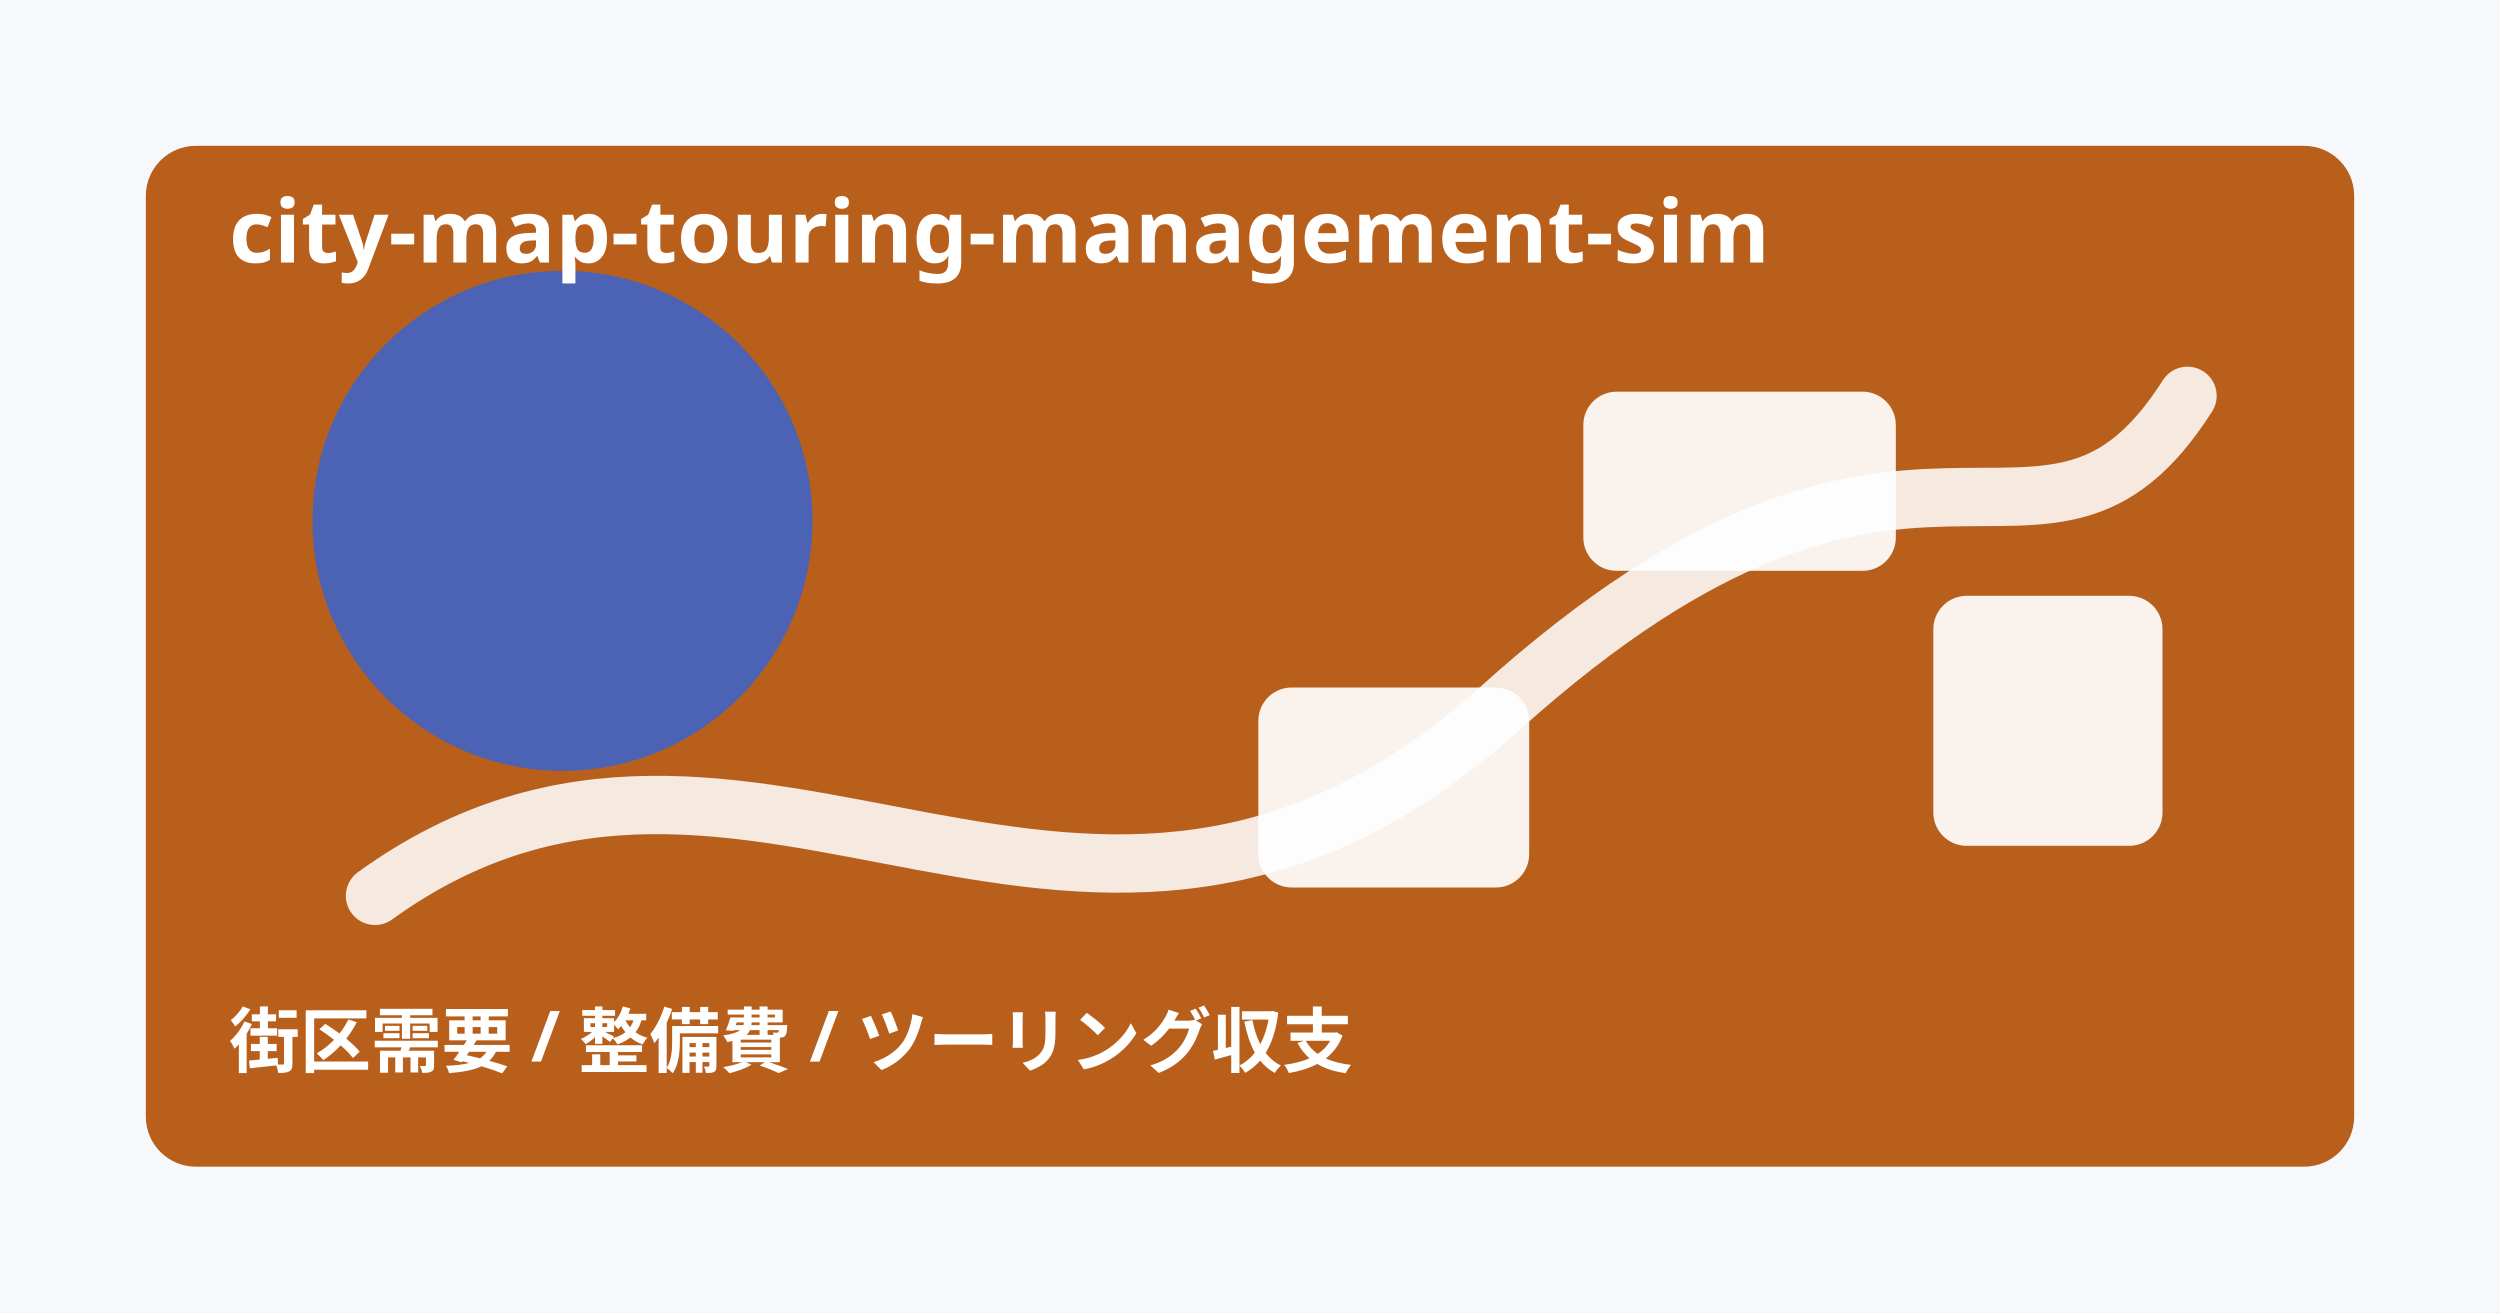
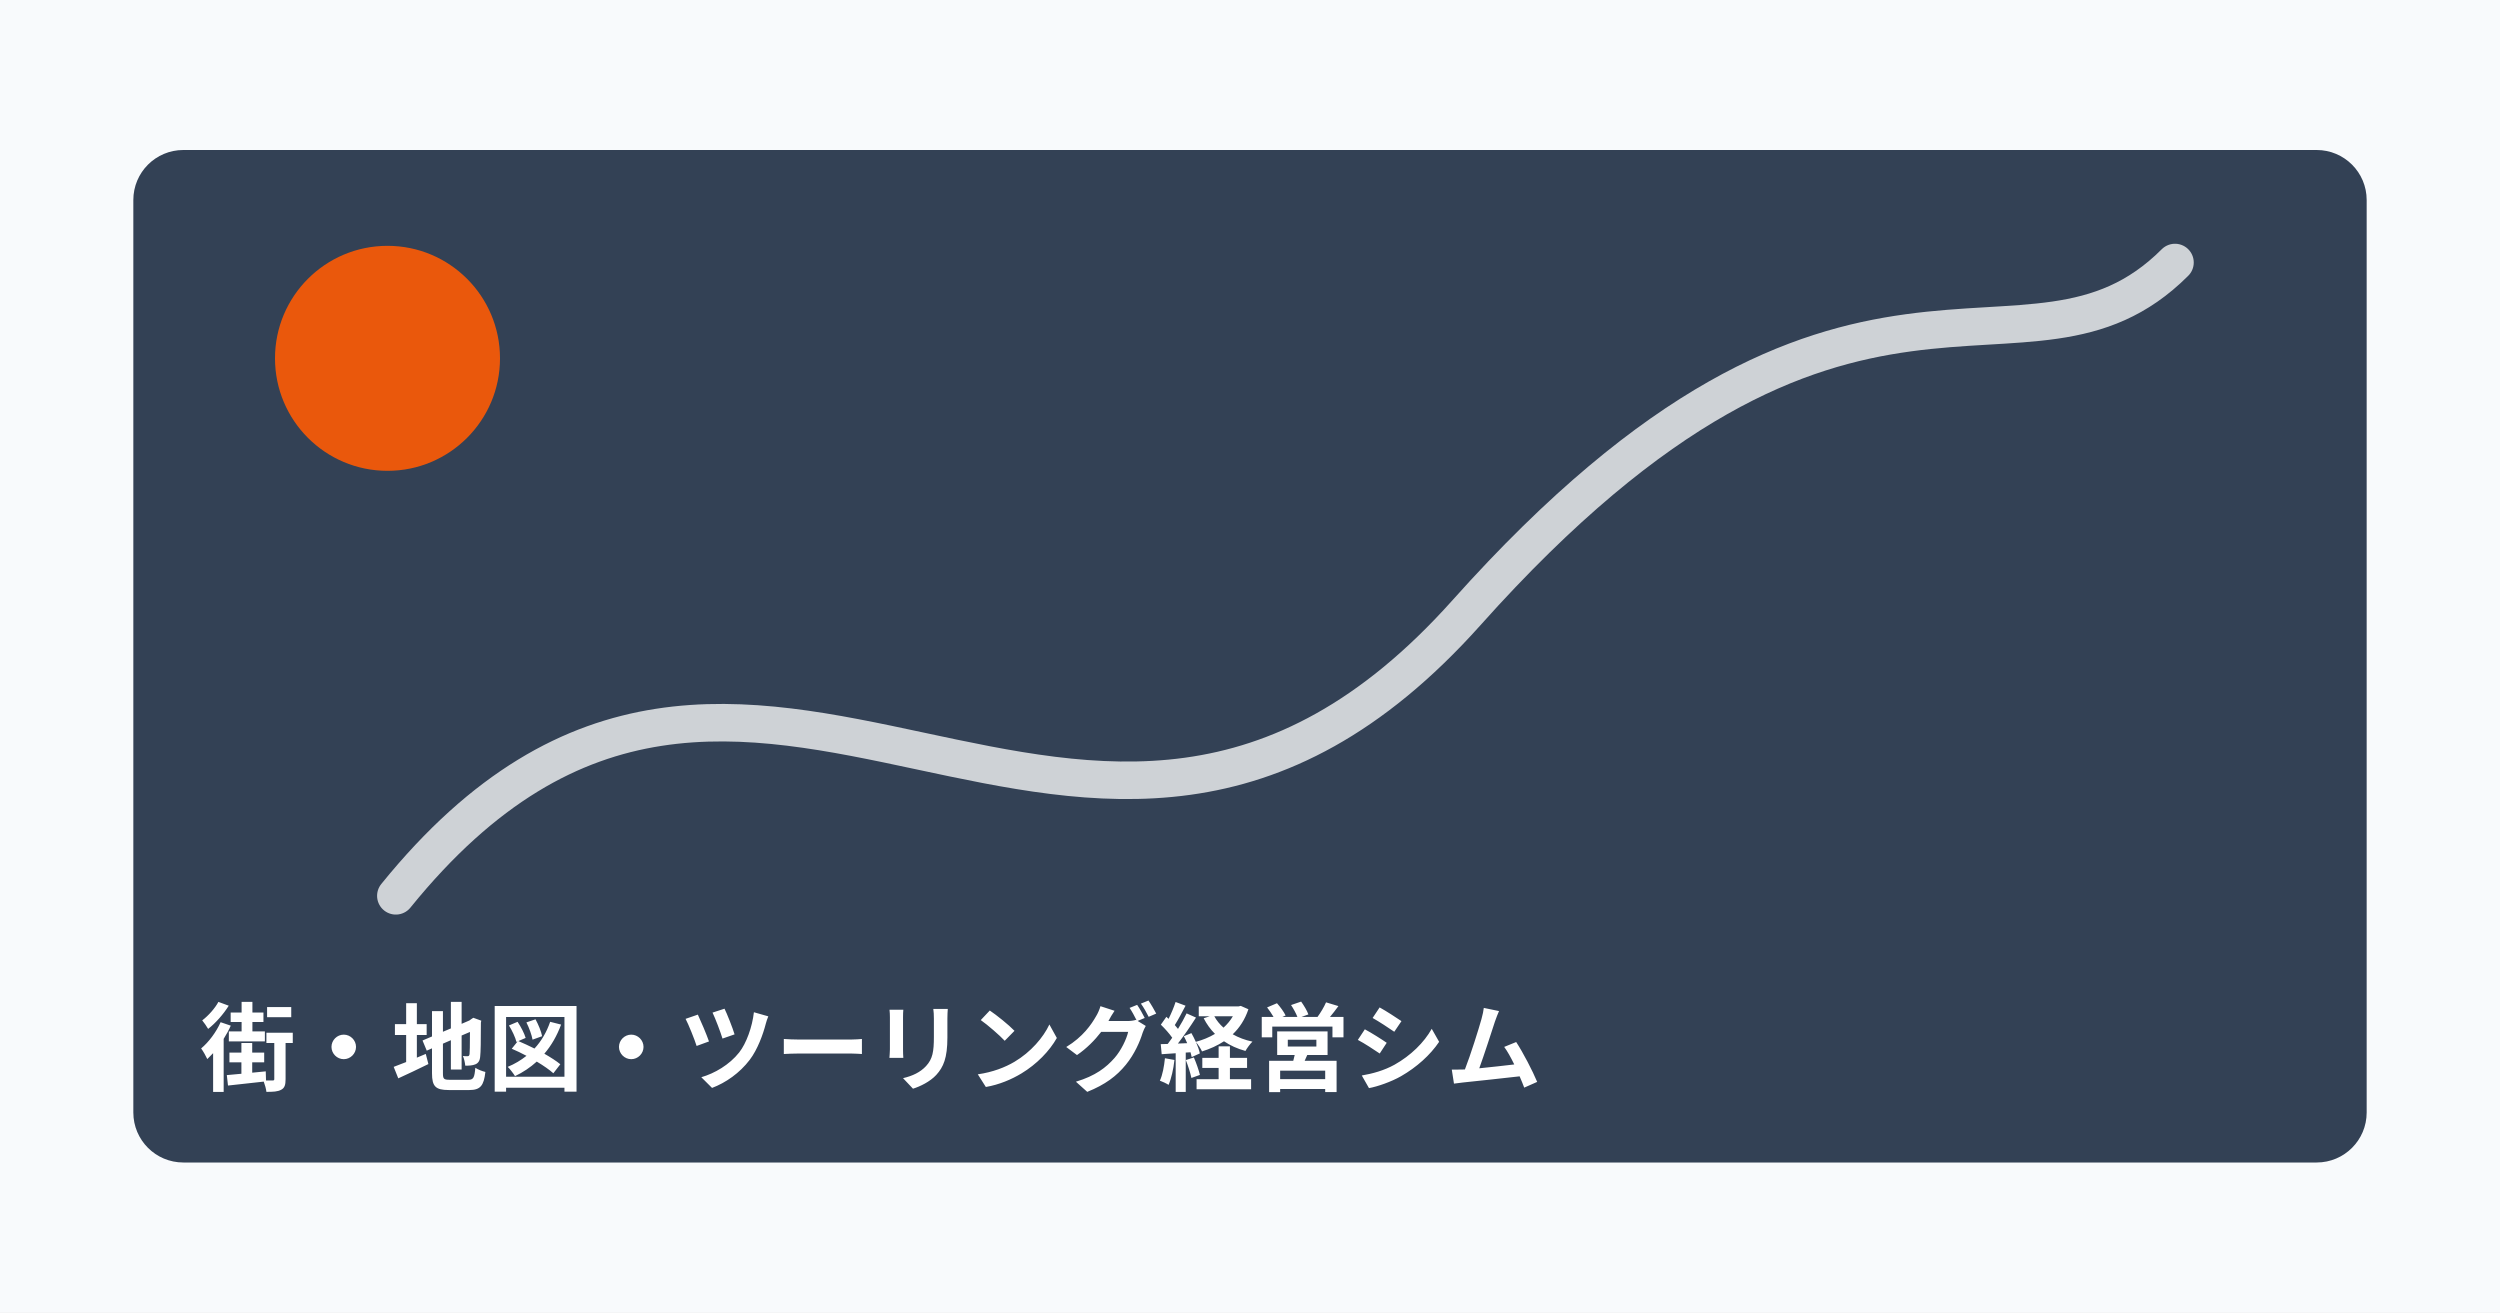
- <svg xmlns="http://www.w3.org/2000/svg" viewBox="0 0 1200 630" role="img" aria-label="街・地図・ツーリング経営シム visual asset">
-   <rect width="1200" height="630" fill="#f7f8fb" />
-   <rect x="70" y="70" width="1060" height="490" rx="24" fill="#b45309" opacity=".92" />
-   <circle cx="270" cy="250" r="120" fill="#2563eb" opacity=".74" />
-   <path d="M180 430 C360 300 520 520 720 340 S980 300 1050 190" fill="none" stroke="#fff" stroke-width="28" stroke-linecap="round" opacity=".86" />
-   <g fill="#fff" opacity=".92">
-     <rect x="760" y="188" width="150" height="86" rx="16" />
-     <rect x="928" y="286" width="110" height="120" rx="16" />
-     <rect x="604" y="330" width="130" height="96" rx="16" />
-   </g>
-   <text x="110" y="126" fill="#fff" font-family="Segoe UI, sans-serif" font-size="42" font-weight="700">city-map-touring-management-sim</text>
-   <text x="110" y="512" fill="#fff" font-family="Segoe UI, sans-serif" font-size="34" font-weight="600">街区需要 / 整備費 / ツーリング収支</text>
+ <svg xmlns="http://www.w3.org/2000/svg" width="1200" height="630" viewBox="0 0 1200 630">
+   <rect width="1200" height="630" fill="#f8fafc" />
+   <rect x="64" y="72" width="1072" height="486" rx="24" fill="#334155" />
+   <circle cx="186" cy="172" r="54" fill="#ea580c" />
+   <path d="M190 430 C360 220 520 500 704 294 S972 198 1044 126" fill="none" stroke="#fff" stroke-width="18" stroke-linecap="round" opacity=".76" />
+   <text x="96" y="520" fill="#fff" font-family="system-ui, sans-serif" font-size="46" font-weight="700">街・地図・ツーリング経営シム</text>
</svg>
